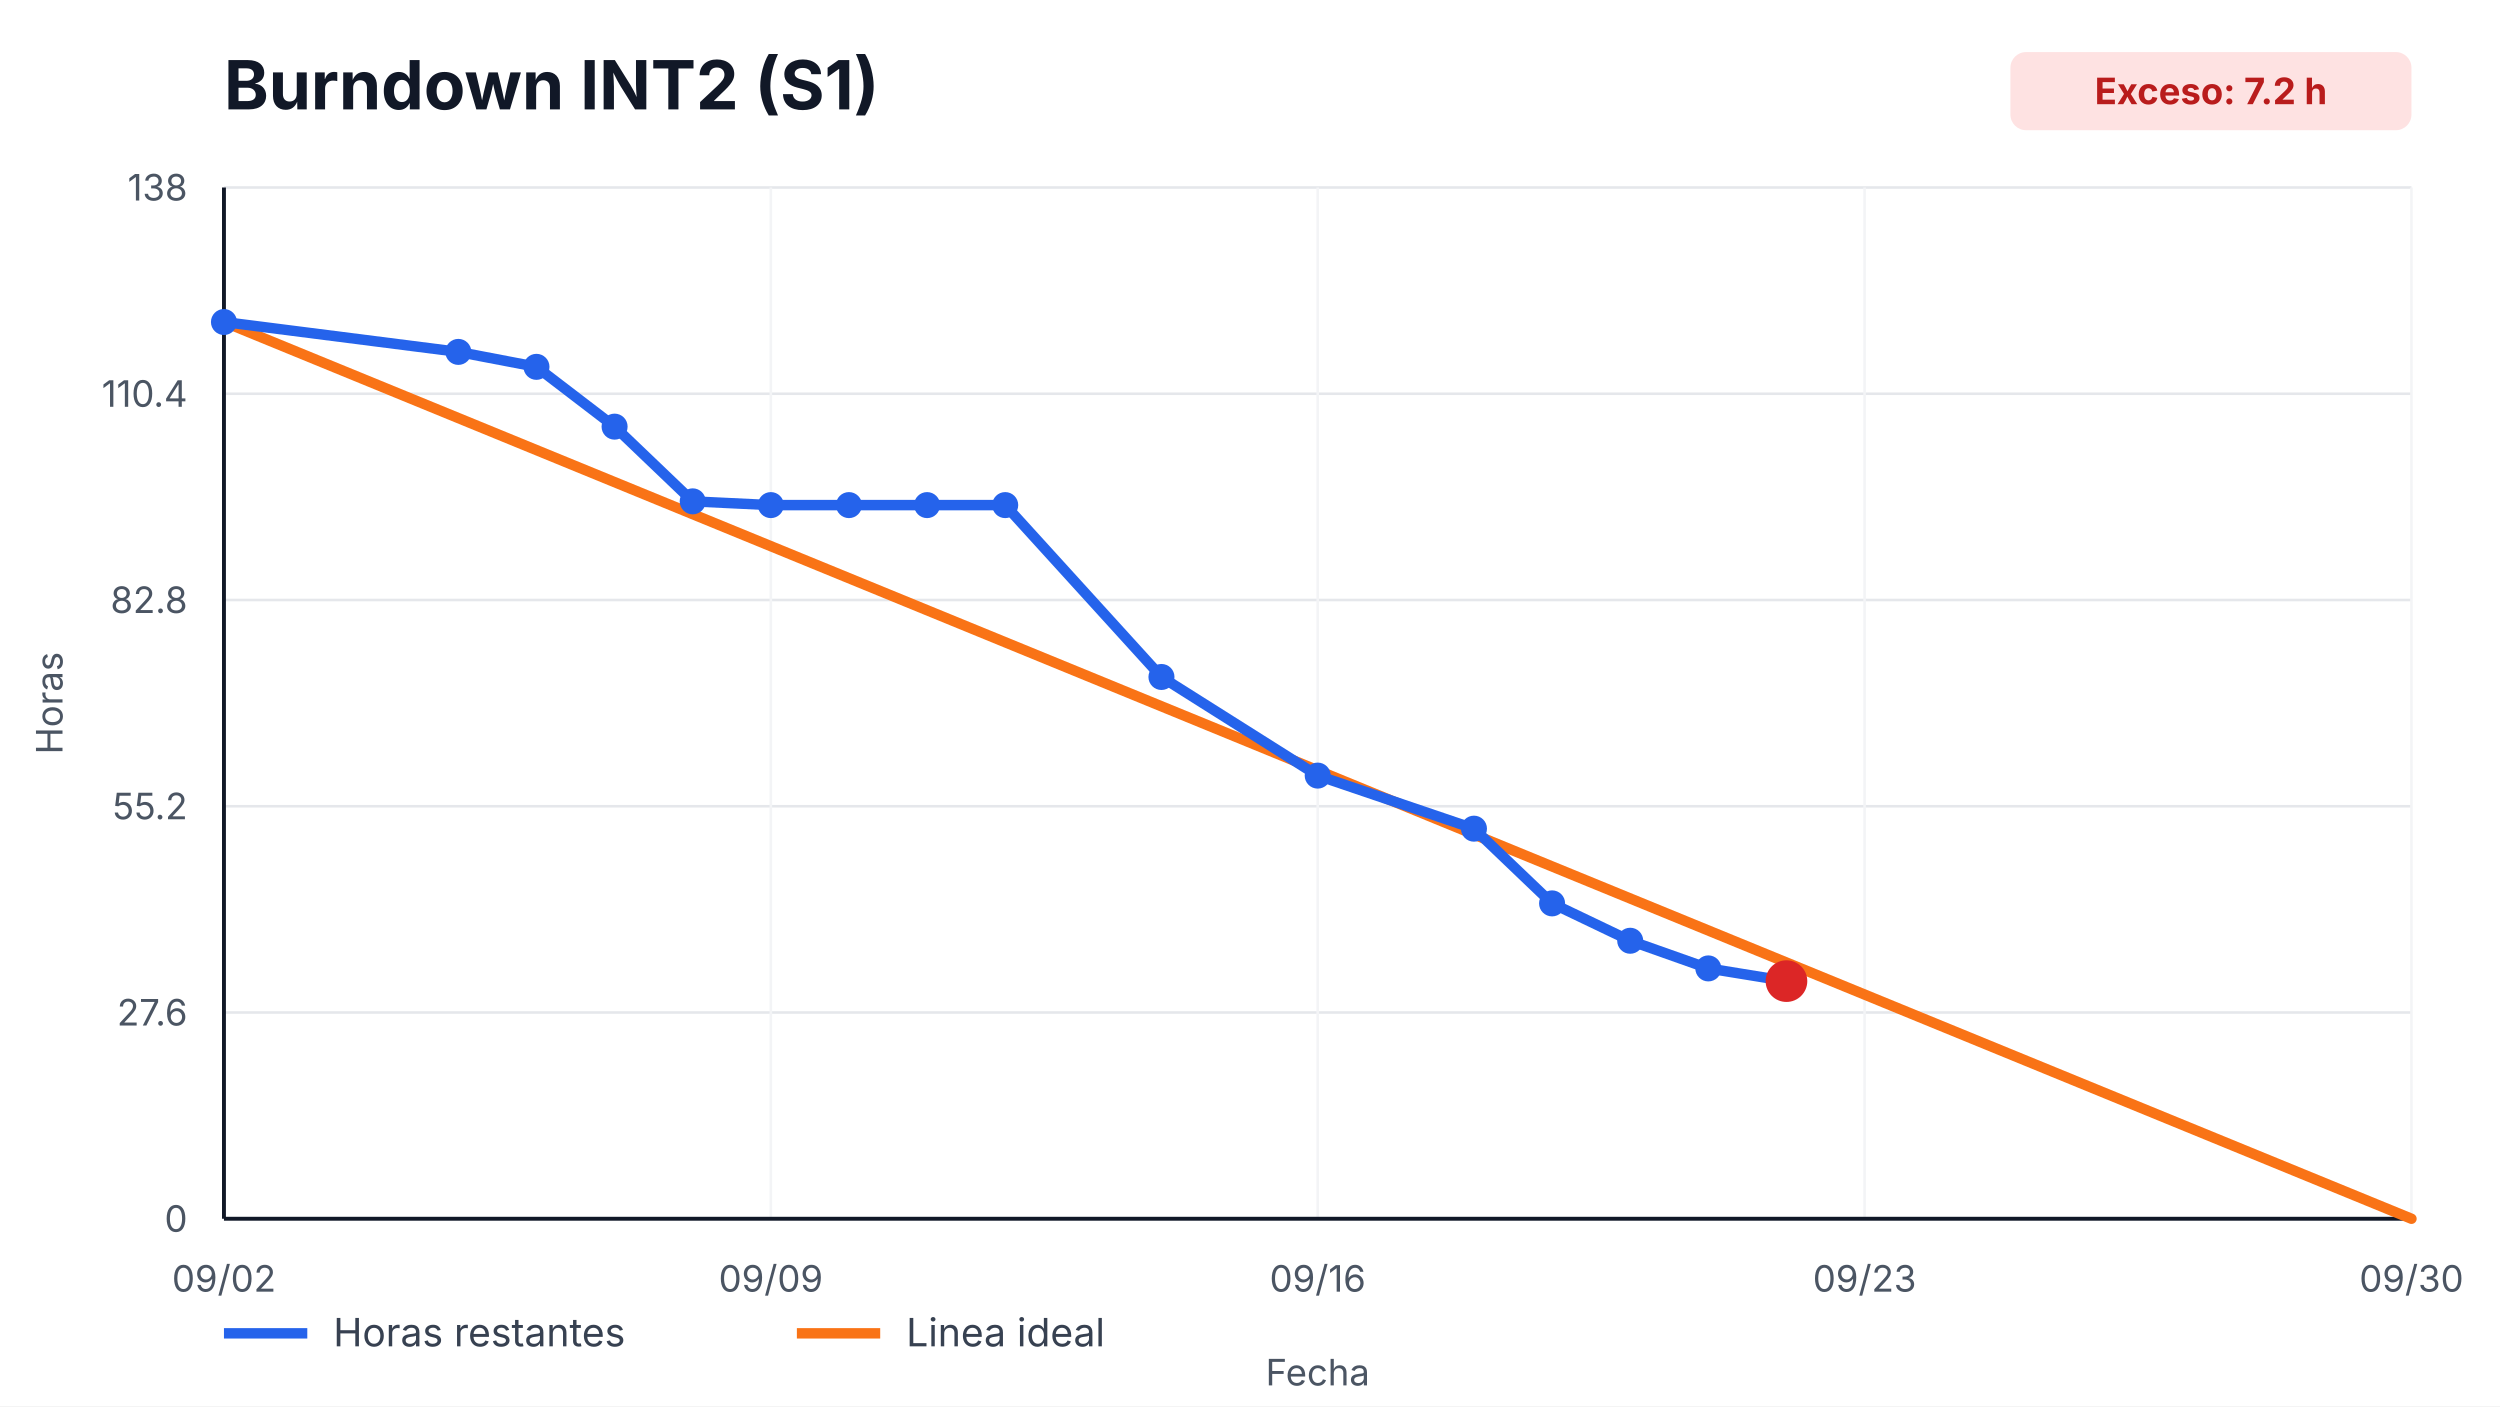
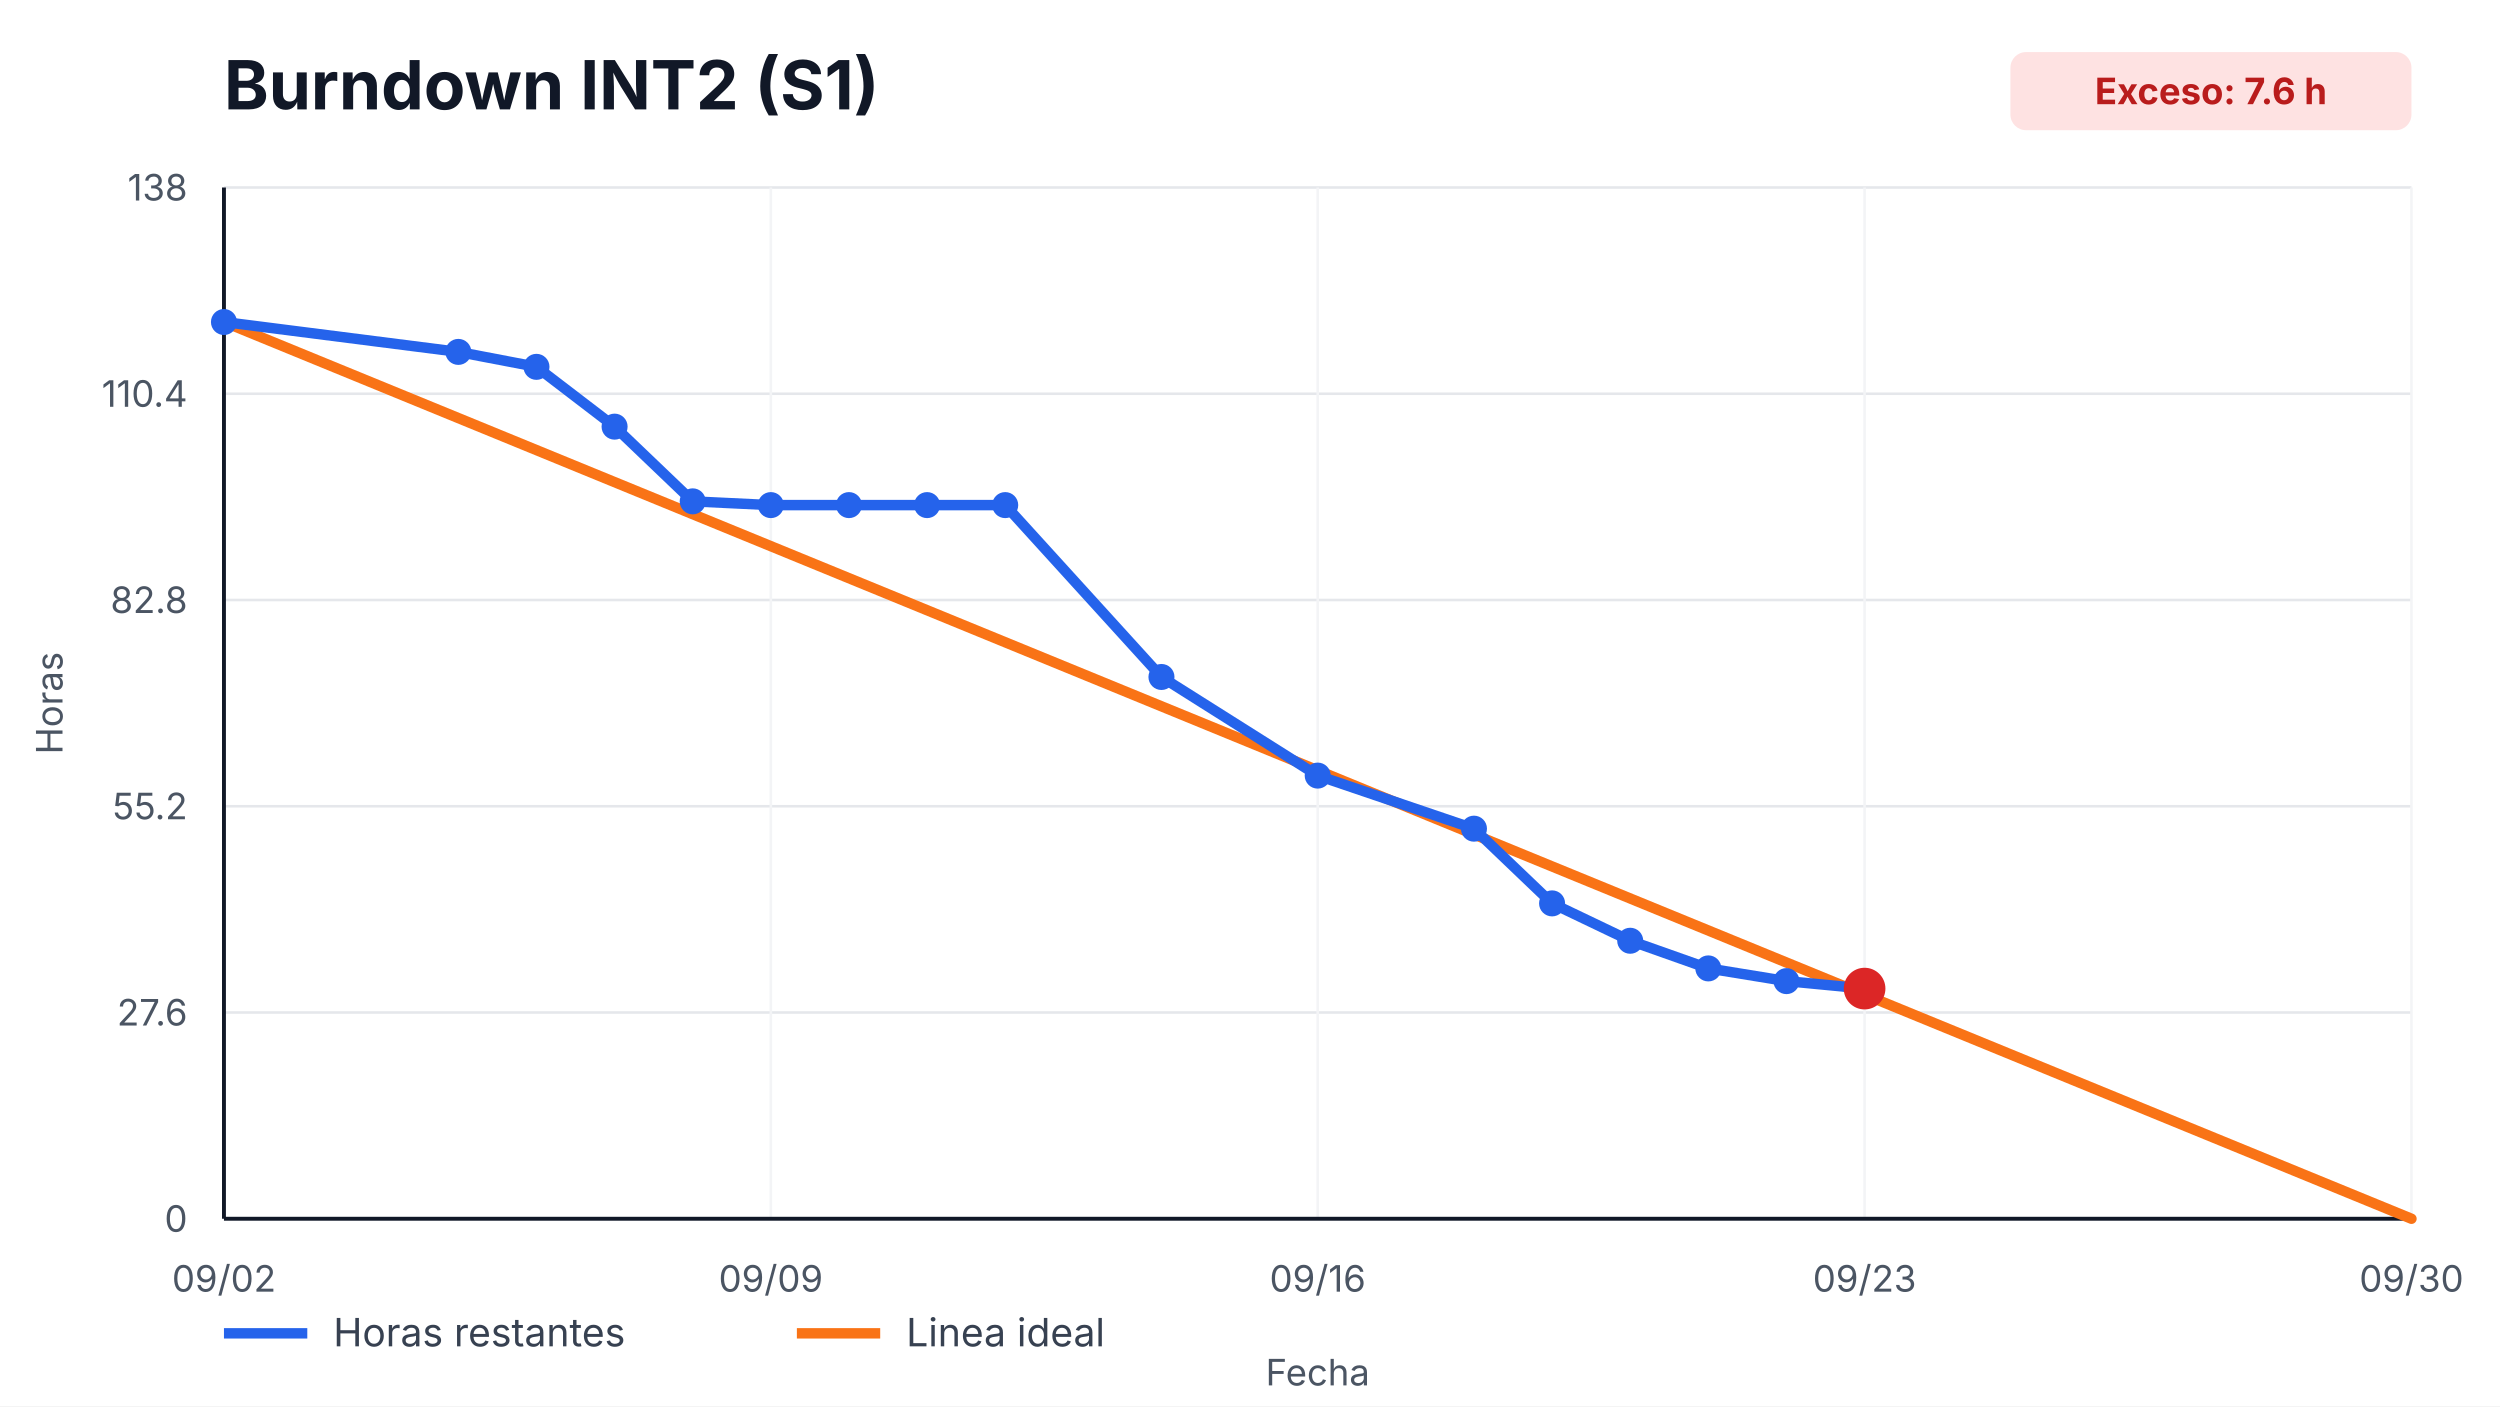
<svg xmlns="http://www.w3.org/2000/svg" width="960" height="540" viewBox="0 0 960 540" role="img" aria-label="Burndown INT2 (S1)">
  <style>
    text { font-family: -apple-system, BlinkMacSystemFont, "Segoe UI", sans-serif; fill: #111827; }
    .title { font-size: 26px; font-weight: 700; }
    .axis { font-size: 14px; fill: #4b5563; }
    .legend { font-size: 15px; fill: #374151; }
    .overrun { font-size: 14px; font-weight: 700; fill: #b91c1c; }
  </style>
  <rect width="100%" height="100%" fill="#ffffff" />
  <text x="86" y="42" class="title">Burndown INT2 (S1)</text>
  <rect x="772" y="20" width="154" height="30" rx="6" fill="#fee2e2" />
-   <text x="849" y="40" text-anchor="middle" class="overrun">Exceso: 7.2 h</text>
+   <text x="849" y="40" text-anchor="middle" class="overrun">Exceso: 7.6 h</text>
  <g>
    <line x1="86" y1="468.00" x2="926" y2="468.00" stroke="#e5e7eb" />
    <line x1="86" y1="388.80" x2="926" y2="388.80" stroke="#e5e7eb" />
    <line x1="86" y1="309.60" x2="926" y2="309.60" stroke="#e5e7eb" />
    <line x1="86" y1="230.40" x2="926" y2="230.40" stroke="#e5e7eb" />
    <line x1="86" y1="151.20" x2="926" y2="151.20" stroke="#e5e7eb" />
    <line x1="86" y1="72.00" x2="926" y2="72.00" stroke="#e5e7eb" />
  </g>
  <g>
    <line x1="86.00" y1="72" x2="86.00" y2="468" stroke="#f3f4f6" />
    <text x="86.00" y="496" text-anchor="middle" class="axis">09/02</text>
    <line x1="296.00" y1="72" x2="296.00" y2="468" stroke="#f3f4f6" />
    <text x="296.00" y="496" text-anchor="middle" class="axis">09/09</text>
    <line x1="506.00" y1="72" x2="506.00" y2="468" stroke="#f3f4f6" />
    <text x="506.00" y="496" text-anchor="middle" class="axis">09/16</text>
    <line x1="716.00" y1="72" x2="716.00" y2="468" stroke="#f3f4f6" />
    <text x="716.00" y="496" text-anchor="middle" class="axis">09/23</text>
    <line x1="926.00" y1="72" x2="926.00" y2="468" stroke="#f3f4f6" />
    <text x="926.00" y="496" text-anchor="middle" class="axis">09/30</text>
  </g>
  <line x1="86" y1="468" x2="926" y2="468" stroke="#111827" stroke-width="1.5" />
  <line x1="86" y1="72" x2="86" y2="468" stroke="#111827" stroke-width="1.5" />
  <g>
    <text x="72" y="473.00" text-anchor="end" class="axis">0</text>
    <text x="72" y="393.80" text-anchor="end" class="axis">27.6</text>
    <text x="72" y="314.60" text-anchor="end" class="axis">55.2</text>
    <text x="72" y="235.40" text-anchor="end" class="axis">82.8</text>
    <text x="72" y="156.20" text-anchor="end" class="axis">110.4</text>
    <text x="72" y="77.00" text-anchor="end" class="axis">138</text>
  </g>
  <polyline points="86.00,123.65 926.00,468.00" fill="none" stroke="#f97316" stroke-width="4" stroke-linecap="round" />
-   <polyline points="86.00,123.65 176.00,135.13 206.00,140.87 236.00,163.83 266.00,192.52 296.00,193.96 326.00,193.96 356.00,193.96 386.00,193.96 446.00,259.96 506.00,297.83 566.00,318.21 596.00,346.90 626.00,361.25 656.00,371.87 686.00,376.75" fill="none" stroke="#2563eb" stroke-width="4" stroke-linecap="round" stroke-linejoin="round" />
+   <polyline points="86.00,123.65 176.00,135.13 206.00,140.87 236.00,163.83 266.00,192.52 296.00,193.96 326.00,193.96 356.00,193.96 386.00,193.96 446.00,259.96 506.00,297.83 566.00,318.21 596.00,346.90 626.00,361.25 656.00,371.87 686.00,376.75 716.00,379.62" fill="none" stroke="#2563eb" stroke-width="4" stroke-linecap="round" stroke-linejoin="round" />
  <g>
    <circle cx="86.00" cy="123.65" r="5" fill="#2563eb" />
    <circle cx="176.00" cy="135.13" r="5" fill="#2563eb" />
    <circle cx="206.00" cy="140.87" r="5" fill="#2563eb" />
    <circle cx="236.00" cy="163.83" r="5" fill="#2563eb" />
    <circle cx="266.00" cy="192.52" r="5" fill="#2563eb" />
    <circle cx="296.00" cy="193.96" r="5" fill="#2563eb" />
    <circle cx="326.00" cy="193.96" r="5" fill="#2563eb" />
    <circle cx="356.00" cy="193.96" r="5" fill="#2563eb" />
    <circle cx="386.00" cy="193.96" r="5" fill="#2563eb" />
    <circle cx="446.00" cy="259.96" r="5" fill="#2563eb" />
    <circle cx="506.00" cy="297.83" r="5" fill="#2563eb" />
    <circle cx="566.00" cy="318.21" r="5" fill="#2563eb" />
    <circle cx="596.00" cy="346.90" r="5" fill="#2563eb" />
    <circle cx="626.00" cy="361.25" r="5" fill="#2563eb" />
    <circle cx="656.00" cy="371.87" r="5" fill="#2563eb" />
    <circle cx="686.00" cy="376.75" r="5" fill="#2563eb" />
+     <circle cx="716.00" cy="379.62" r="5" fill="#2563eb" />
  </g>
-   <circle cx="686.00" cy="376.75" r="8" fill="#dc2626" />
+   <circle cx="716.00" cy="379.62" r="8" fill="#dc2626" />
  <line x1="86" y1="512" x2="118" y2="512" stroke="#2563eb" stroke-width="4" />
  <text x="128" y="517" class="legend">Horas restantes</text>
  <line x1="306" y1="512" x2="338" y2="512" stroke="#f97316" stroke-width="4" />
  <text x="348" y="517" class="legend">Linea ideal</text>
  <text x="506.0" y="532" text-anchor="middle" class="axis">Fecha</text>
  <text x="24" y="270.0" transform="rotate(-90 24,270.0)" text-anchor="middle" class="axis">Horas</text>
</svg>
